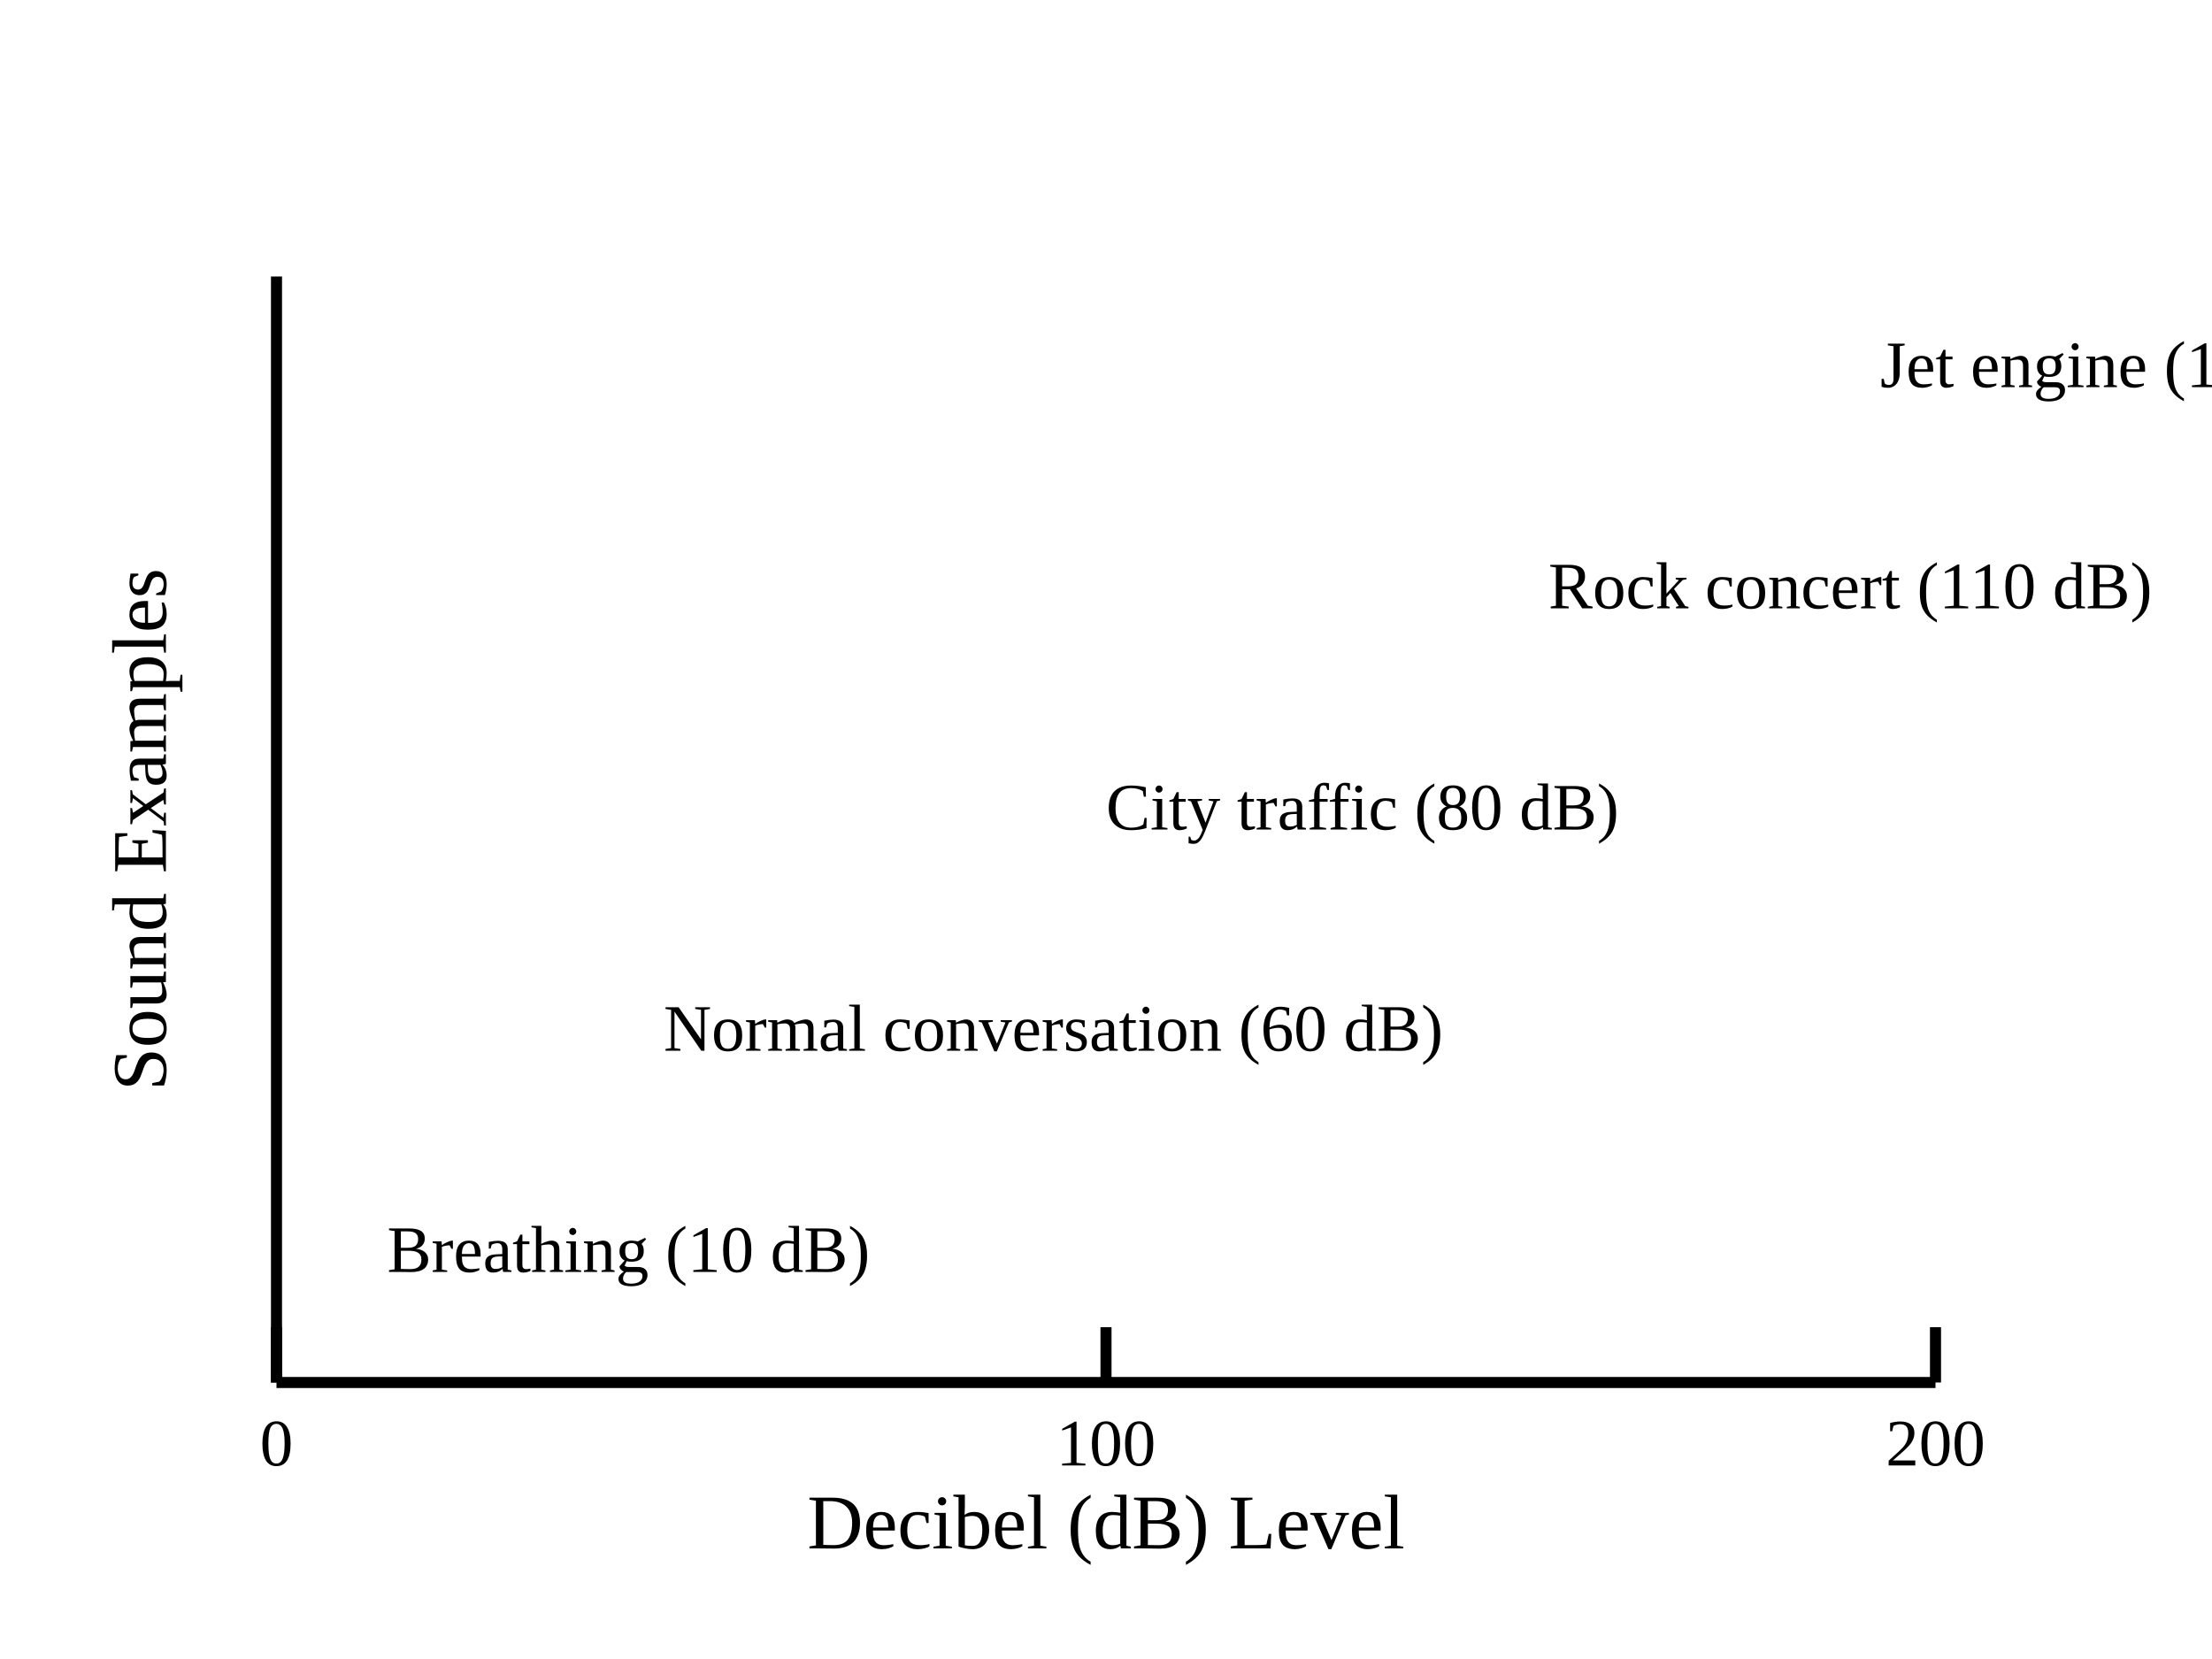
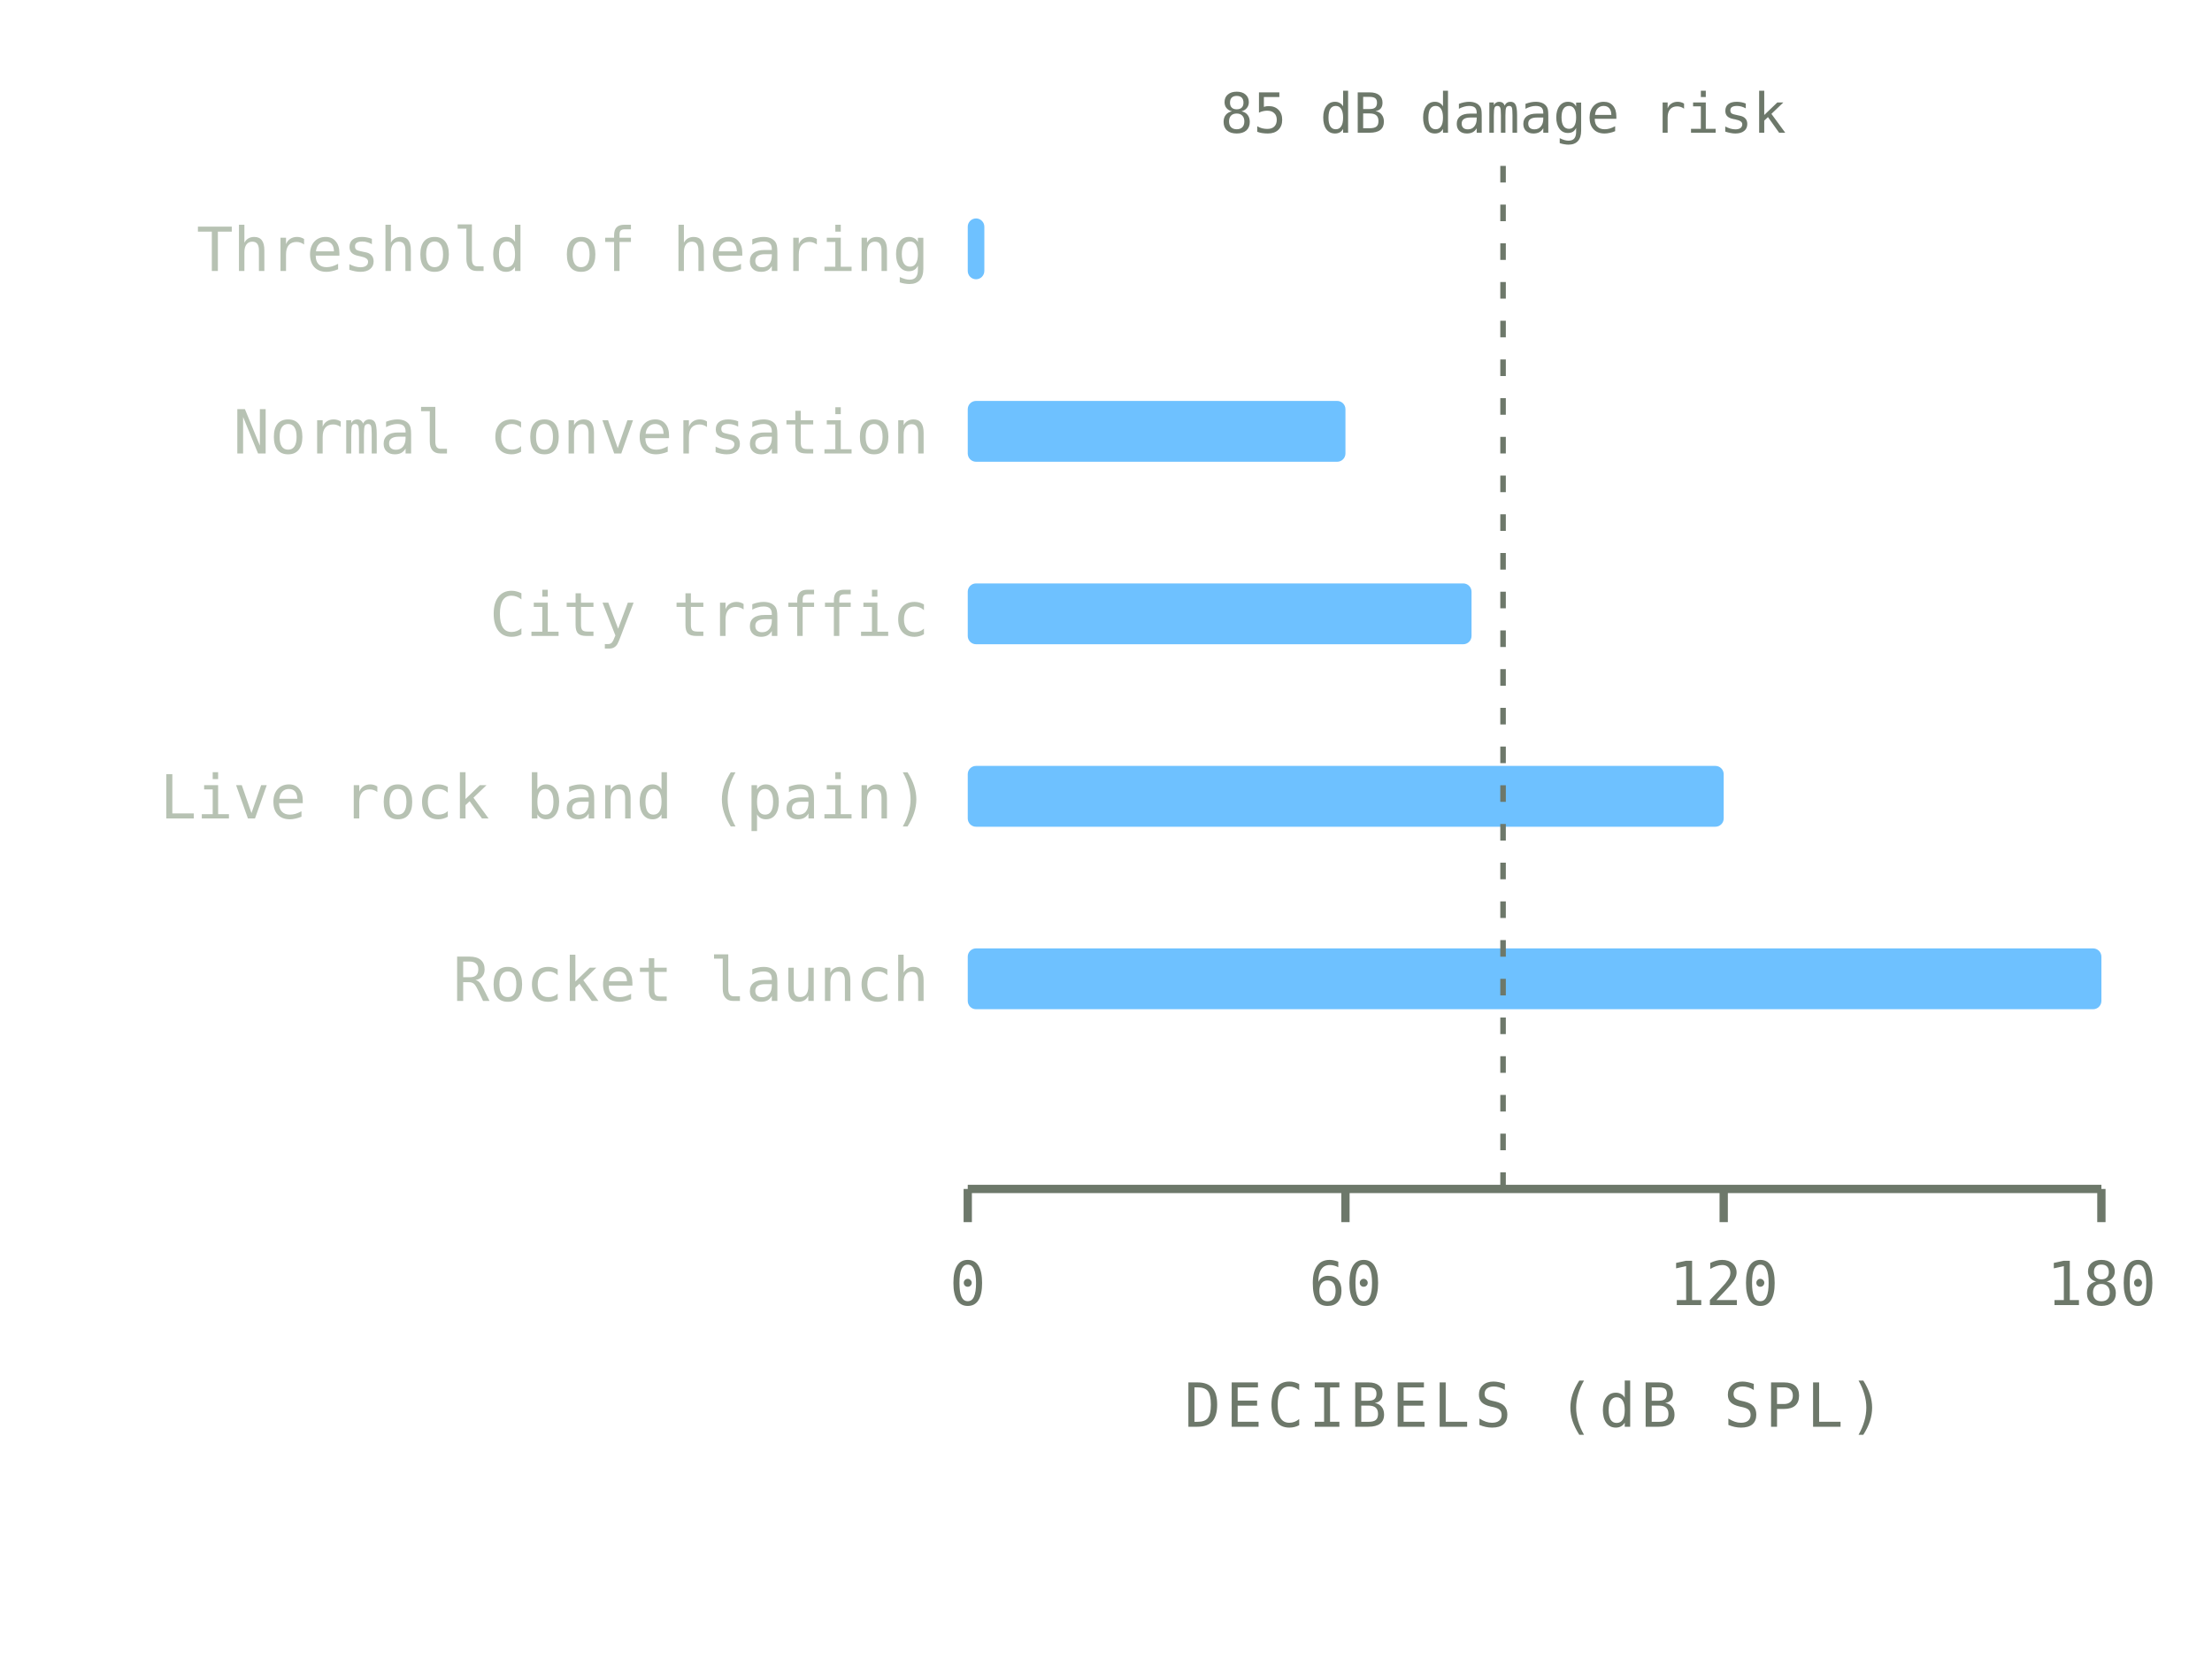
- <svg xmlns="http://www.w3.org/2000/svg" viewBox="0 0 400 300">
-   <line x1="50" y1="250" x2="350" y2="250" stroke="black" stroke-width="2" />
-   <line x1="50" y1="250" x2="50" y2="50" stroke="black" stroke-width="2" />
-   <text x="200" y="280" text-anchor="middle" font-size="14">Decibel (dB) Level</text>
-   <text x="30" y="150" text-anchor="middle" font-size="14" transform="rotate(-90 30 150)">Sound Examples</text>
-   <line x1="50" y1="250" x2="50" y2="240" stroke="black" stroke-width="2" />
-   <text x="50" y="265" text-anchor="middle" font-size="12">0</text>
-   <line x1="200" y1="250" x2="200" y2="240" stroke="black" stroke-width="2" />
-   <text x="200" y="265" text-anchor="middle" font-size="12">100</text>
-   <line x1="350" y1="250" x2="350" y2="240" stroke="black" stroke-width="2" />
-   <text x="350" y="265" text-anchor="middle" font-size="12">200</text>
-   <text x="70" y="230" font-size="12">Breathing (10 dB)</text>
-   <text x="120" y="190" font-size="12">Normal conversation (60 dB)</text>
-   <text x="200" y="150" font-size="12">City traffic (80 dB)</text>
-   <text x="280" y="110" font-size="12">Rock concert (110 dB)</text>
-   <text x="340" y="70" font-size="12">Jet engine (140 dB)</text>
+ <svg xmlns="http://www.w3.org/2000/svg" viewBox="0 0 400 300" width="400" height="300" role="img" aria-label="A horizontal bar chart of common sound levels in decibels: threshold of hearing at 0, normal conversation at 60, city traffic at 80, a live rock band at the pain threshold at 120, and a rocket launch at 180. A dashed line at 85 dB marks where sustained exposure begins to risk hearing damage.">
+   <g font-family="JetBrains Mono, ui-monospace, Menlo, monospace" fill="#b7c2b3">
+     <g font-size="11" text-anchor="end">
+       <text x="168.0" y="49">Threshold of hearing</text>
+       <text x="168.0" y="82">Normal conversation</text>
+       <text x="168.0" y="115">City traffic</text>
+       <text x="168.0" y="148">Live rock band (pain)</text>
+       <text x="168.0" y="181">Rocket launch</text>
+     </g>
+     <g fill="#6ec1ff">
+       <rect x="175.0" y="39.5" width="3.0" height="11" rx="1.5" />
+       <rect x="175.0" y="72.5" width="68.3" height="11" rx="1.5" />
+       <rect x="175.0" y="105.5" width="91.1" height="11" rx="1.5" />
+       <rect x="175.0" y="138.5" width="136.7" height="11" rx="1.5" />
+       <rect x="175.0" y="171.5" width="205.0" height="11" rx="1.5" />
+     </g>
+     <line x1="271.8" y1="30" x2="271.8" y2="215" stroke="#6d786a" stroke-width="1" stroke-dasharray="3 4" />
+     <text x="271.8" y="24" font-size="10" fill="#6d786a" text-anchor="middle">85 dB damage risk</text>
+     <line x1="175.0" y1="215" x2="380.0" y2="215" stroke="#6d786a" stroke-width="1.5" />
+     <g stroke="#6d786a" stroke-width="1.5">
+       <line x1="175.0" y1="215" x2="175.0" y2="221" />
+       <line x1="243.3" y1="215" x2="243.3" y2="221" />
+       <line x1="311.7" y1="215" x2="311.7" y2="221" />
+       <line x1="380.0" y1="215" x2="380.0" y2="221" />
+     </g>
+     <g font-size="11" fill="#6d786a" text-anchor="middle">
+       <text x="175.0" y="236">0</text>
+       <text x="243.3" y="236">60</text>
+       <text x="311.7" y="236">120</text>
+       <text x="380.0" y="236">180</text>
+     </g>
+     <text x="277.5" y="258" font-size="11" fill="#6d786a" text-anchor="middle" letter-spacing="0.08em">DECIBELS (dB SPL)</text>
+   </g>
</svg>
